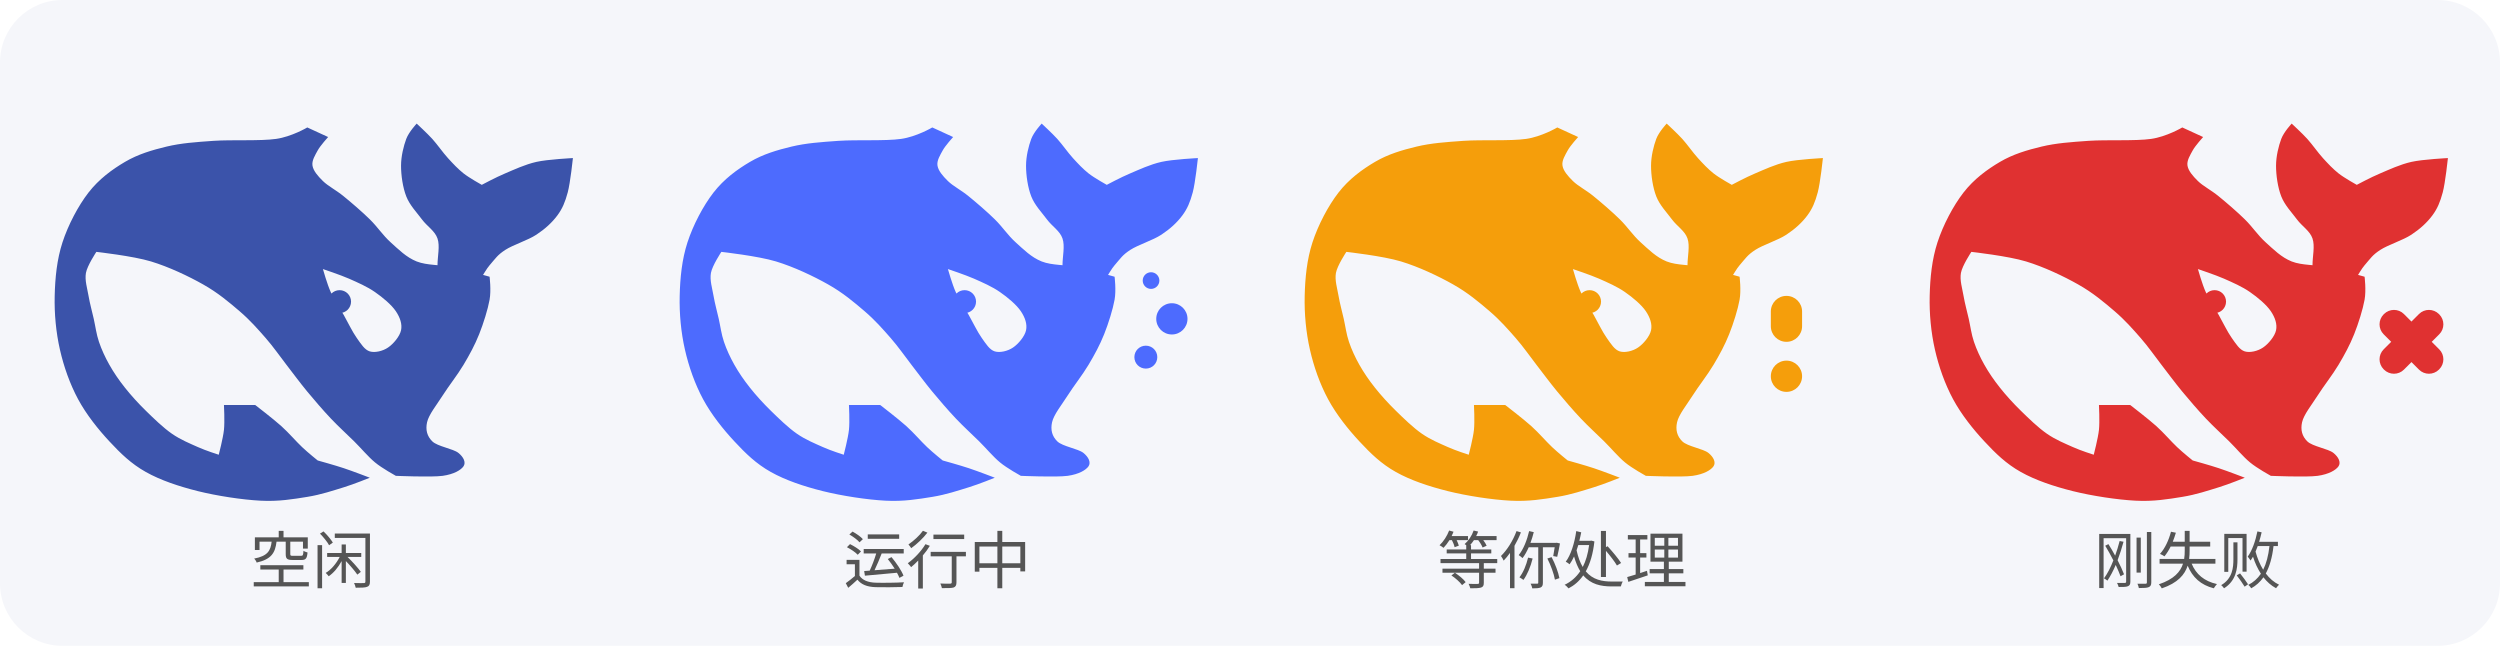
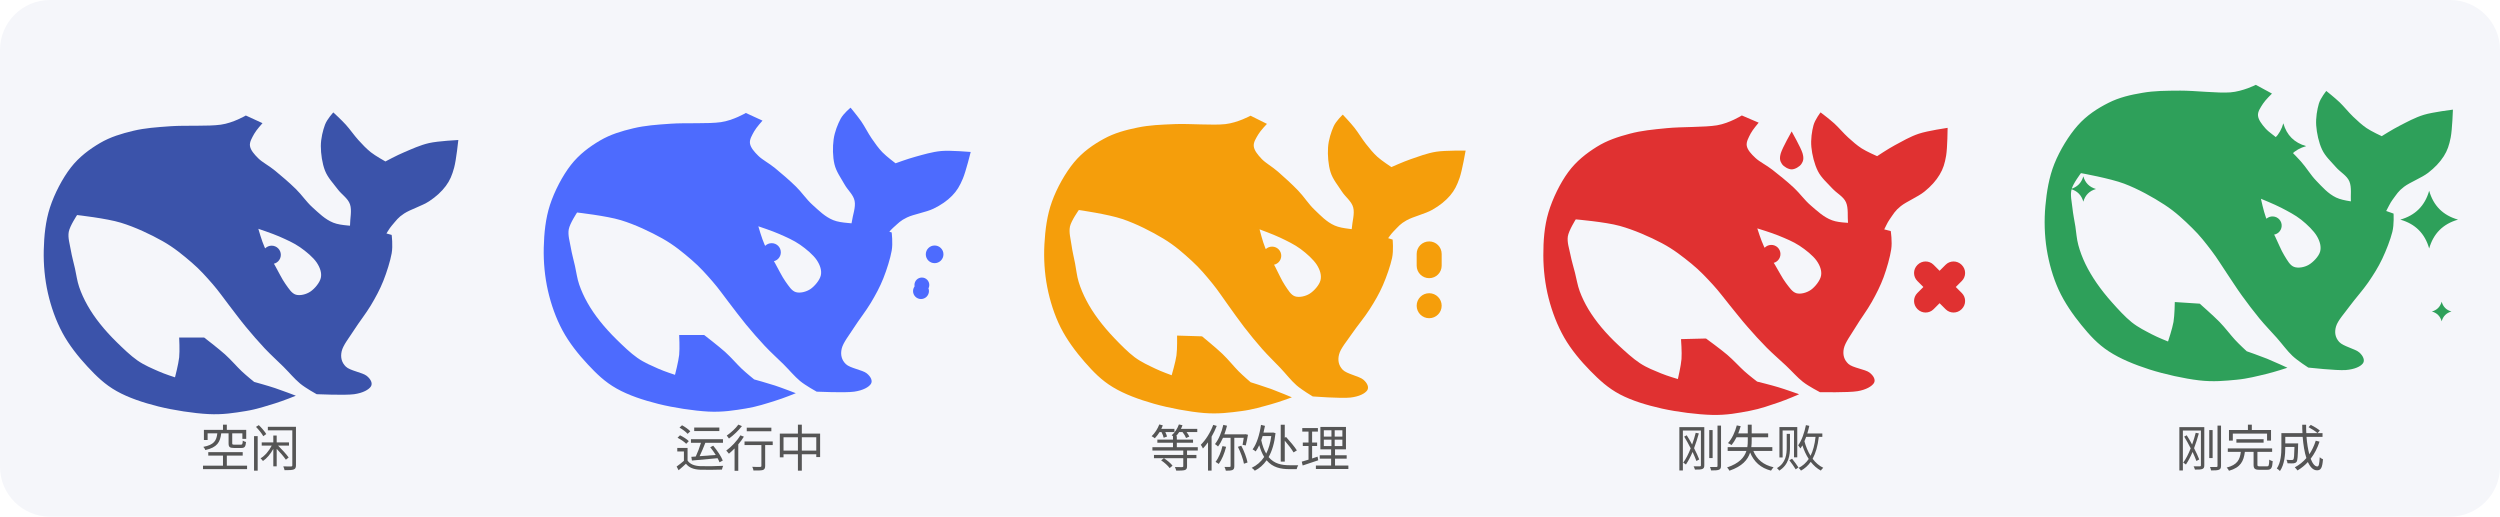
- <svg xmlns="http://www.w3.org/2000/svg" width="480" height="124" viewBox="0 0 480 124">
+ <svg xmlns="http://www.w3.org/2000/svg" width="600" height="124" viewBox="0 0 600 124">
  <rect width="100%" height="100%" rx="12" fill="#f5f6fa" />
-   <g transform="translate(10 23)">
-     <path d="M22 5.14 C24.83 4.47 27.5 4.29 31 4.04 C34.5 3.8 40 4.1 43 3.67 C46 3.25 49 1.47 49 1.47 C49 1.47 53 3.31 53 3.31 C53 3.31 51.5 4.96 51 5.88 C50.5 6.8 49.83 7.84 50 8.82 C50.17 9.8 51 10.78 52 11.76 C53 12.74 54.5 13.47 56 14.7 C57.5 15.92 59.5 17.64 61 19.11 C62.5 20.58 63.5 22.17 65 23.52 C66.5 24.87 68 26.4 70 27.2 C72 27.99 74.67 27.81 77 28.3 C79.33 28.79 84 30.13 84 30.13 C84 30.13 84.33 32.71 84 34.55 C83.67 36.38 82.83 39.08 82 41.16 C81.17 43.24 80.17 45.08 79 47.04 C77.83 49 76.17 51.08 75 52.92 C73.83 54.76 72.33 56.59 72 58.06 C71.67 59.53 72 60.76 73 61.74 C74 62.72 77 63.15 78 63.95 C79 64.74 79.5 65.78 79 66.52 C78.5 67.25 77.17 68.05 75 68.36 C72.83 68.66 66 68.36 66 68.36 C66 68.36 63.33 66.89 62 65.78 C60.67 64.68 59.42 63.15 58 61.74 C56.58 60.33 55 58.92 53.5 57.33 C52 55.74 50.42 53.9 49 52.19 C47.58 50.47 46.33 48.76 45 47.04 C43.67 45.32 42.5 43.61 41 41.89 C39.5 40.18 38 38.46 36 36.75 C34 35.04 31.83 33.2 29 31.61 C26.17 30.01 22.42 28.24 19 27.2 C15.58 26.15 8.5 25.36 8.5 25.36 C8.5 25.36 6.75 27.99 6.5 29.4 C6.25 30.81 6.75 32.34 7 33.81 C7.25 35.28 7.67 36.75 8 38.22 C8.33 39.69 8.5 41.16 9 42.63 C9.5 44.1 10.17 45.57 11 47.04 C11.83 48.51 12.83 49.98 14 51.45 C15.17 52.92 16.5 54.39 18 55.86 C19.5 57.33 21.33 59.11 23 60.27 C24.67 61.43 26.5 62.17 28 62.84 C29.5 63.52 32 64.31 32 64.31 C32 64.31 32.83 61.13 33 59.53 C33.17 57.94 33 54.76 33 54.76 C33 54.76 39 54.76 39 54.76 C39 54.76 42.5 57.45 44 58.8 C45.5 60.15 46.83 61.74 48 62.84 C49.17 63.95 51 65.41 51 65.41 C51 65.41 54.33 66.33 56 66.89 C57.67 67.44 61 68.72 61 68.72 C61 68.72 58 69.95 56 70.56 C54 71.17 51.67 71.97 49 72.4 C46.33 72.83 43.5 73.32 40 73.13 C36.5 72.95 31.67 72.21 28 71.3 C24.33 70.38 20.83 69.21 18 67.62 C15.17 66.03 13.17 64.07 11 61.74 C8.83 59.41 6.58 56.59 5 53.66 C3.42 50.72 2.25 47.41 1.5 44.1 C0.75 40.79 0.42 37.24 0.5 33.81 C0.58 30.38 0.92 26.83 2 23.52 C3.08 20.21 5 16.54 7 13.96 C9 11.39 11.5 9.55 14 8.08 C16.5 6.61 19.17 5.82 22 5.14 Z M52 28.66 C52 28.66 52.83 31.61 53.5 33.08 C54.17 34.55 55.17 36.02 56 37.48 C56.83 38.95 57.67 40.73 58.5 41.89 C59.33 43.06 60 44.16 61 44.47 C62 44.77 63.5 44.41 64.5 43.73 C65.5 43.06 66.75 41.59 67 40.42 C67.25 39.26 66.83 37.98 66 36.75 C65.17 35.52 63.5 34.12 62 33.08 C60.5 32.03 58.67 31.24 57 30.5 C55.33 29.77 52 28.66 52 28.66 Z M55.2 32.71 C56.42 32.71 57.4 33.7 57.4 34.91 C57.4 36.13 56.42 37.11 55.2 37.11 C53.98 37.11 53 36.13 53 34.91 C53 33.7 53.98 32.71 55.2 32.71 Z M70 0.73 C70 0.73 72 2.57 73 3.67 C74 4.78 75 6.25 76 7.35 C77 8.45 77.92 9.43 79 10.29 C80.08 11.15 82.5 12.49 82.5 12.49 C82.5 12.49 85.25 11.02 87 10.29 C88.75 9.55 90.83 8.57 93 8.08 C95.17 7.59 100 7.35 100 7.35 C100 7.35 99.5 12.13 99 13.96 C98.5 15.8 98 17.03 97 18.38 C96 19.72 94.67 20.95 93 22.05 C91.33 23.15 88.5 24.01 87 24.99 C85.5 25.97 85.17 26.58 84 27.93 C82.83 29.28 81.67 32.22 80 33.08 C78.33 33.93 75 33.93 74 33.08 C73 32.22 74 29.64 74 27.93 C74 26.21 74.5 24.25 74 22.79 C73.5 21.32 72 20.46 71 19.11 C70 17.76 68.67 16.41 68 14.7 C67.33 12.98 67 10.66 67 8.82 C67 6.98 67.5 5.02 68 3.67 C68.5 2.33 70 0.73 70 0.73 Z" fill="rgb(59,83,170)" />
+   <g transform="translate(10 26.25)">
+     <path d="M22 5.14 C24.83 4.47 27.5 4.29 31 4.04 C34.5 3.8 40 4.1 43 3.67 C46 3.25 49 1.47 49 1.47 C49 1.47 53 3.31 53 3.31 C53 3.31 51.5 4.96 51 5.88 C50.5 6.8 49.83 7.84 50 8.82 C50.17 9.8 51 10.78 52 11.76 C53 12.74 54.5 13.47 56 14.7 C57.5 15.92 59.5 17.64 61 19.11 C62.5 20.58 63.5 22.17 65 23.52 C66.5 24.87 68 26.4 70 27.2 C72 27.99 74.67 27.81 77 28.3 C79.33 28.79 84 30.13 84 30.13 C84 30.13 84.33 32.71 84 34.55 C83.67 36.38 82.83 39.08 82 41.16 C81.17 43.24 80.17 45.08 79 47.04 C77.83 49 76.17 51.08 75 52.92 C73.83 54.76 72.33 56.59 72 58.06 C71.67 59.53 72 60.76 73 61.74 C74 62.72 77 63.15 78 63.95 C79 64.74 79.5 65.78 79 66.52 C78.5 67.25 77.17 68.05 75 68.36 C72.83 68.66 66 68.36 66 68.36 C66 68.36 63.33 66.89 62 65.78 C60.67 64.68 59.42 63.15 58 61.74 C56.58 60.33 55 58.92 53.5 57.33 C52 55.74 50.42 53.9 49 52.19 C47.58 50.47 46.33 48.76 45 47.04 C43.67 45.32 42.5 43.61 41 41.89 C39.5 40.18 38 38.46 36 36.75 C34 35.04 31.83 33.2 29 31.61 C26.17 30.01 22.42 28.24 19 27.2 C15.58 26.15 8.5 25.36 8.5 25.36 C8.5 25.36 6.75 27.99 6.5 29.4 C6.25 30.81 6.75 32.34 7 33.81 C7.25 35.28 7.67 36.75 8 38.22 C8.33 39.69 8.5 41.16 9 42.63 C9.5 44.1 10.17 45.57 11 47.04 C11.83 48.51 12.83 49.98 14 51.45 C15.17 52.92 16.5 54.39 18 55.86 C19.5 57.33 21.33 59.11 23 60.27 C24.67 61.43 26.5 62.17 28 62.84 C29.5 63.52 32 64.31 32 64.31 C32 64.31 32.83 61.13 33 59.53 C33.17 57.94 33 54.76 33 54.76 C33 54.76 39 54.76 39 54.76 C39 54.76 42.5 57.45 44 58.8 C45.5 60.15 46.83 61.74 48 62.84 C49.17 63.95 51 65.41 51 65.41 C51 65.41 54.33 66.33 56 66.89 C57.67 67.44 61 68.72 61 68.72 C61 68.72 58 69.95 56 70.56 C54 71.17 51.67 71.97 49 72.4 C46.33 72.83 43.5 73.32 40 73.13 C36.5 72.95 31.67 72.21 28 71.3 C24.33 70.38 20.83 69.21 18 67.62 C15.17 66.03 13.17 64.07 11 61.74 C8.83 59.41 6.58 56.59 5 53.66 C3.42 50.72 2.25 47.41 1.5 44.1 C0.75 40.79 0.42 37.24 0.5 33.81 C0.58 30.38 0.92 26.83 2 23.52 C3.08 20.21 5 16.54 7 13.96 C9 11.39 11.5 9.55 14 8.08 C16.5 6.61 19.17 5.82 22 5.14 Z M52 28.66 C52 28.66 52.83 31.61 53.5 33.08 C54.17 34.55 55.17 36.02 56 37.48 C56.83 38.95 57.67 40.73 58.5 41.89 C59.33 43.06 60 44.16 61 44.47 C62 44.77 63.5 44.41 64.5 43.73 C65.5 43.06 66.75 41.59 67 40.42 C67.25 39.26 66.83 37.98 66 36.75 C65.17 35.52 63.5 34.12 62 33.08 C60.5 32.03 58.67 31.24 57 30.5 C55.33 29.77 52 28.66 52 28.66 Z M55.2 32.71 C56.42 32.71 57.4 33.7 57.4 34.91 C57.4 36.13 56.42 37.11 55.2 37.11 C53.98 37.11 53 36.13 53 34.91 C53 33.7 53.98 32.71 55.2 32.71 Z M70 0.73 C70 0.73 72 2.57 73 3.68 C74 4.78 75 6.25 76 7.35 C77 8.45 77.92 9.43 79 10.29 C80.08 11.15 82.5 12.5 82.5 12.5 C82.5 12.5 85.25 11.02 87 10.29 C88.75 9.55 90.83 8.57 93 8.08 C95.17 7.59 100 7.35 100 7.35 C100 7.35 99.5 12.13 99 13.96 C98.5 15.8 98 17.03 97 18.38 C96 19.72 94.67 20.95 93 22.05 C91.33 23.15 88.5 24.01 87 24.99 C85.5 25.97 85.17 26.58 84 27.93 C82.83 29.28 81.67 32.22 80 33.08 C78.33 33.93 75 33.93 74 33.08 C73 32.22 74 29.64 74 27.93 C74 26.21 74.5 24.25 74 22.79 C73.5 21.32 72 20.46 71 19.11 C70 17.76 68.67 16.41 68 14.7 C67.33 12.98 67 10.66 67 8.82 C67 6.98 67.5 5.02 68 3.68 C68.5 2.33 70 0.73 70 0.73 Z" fill="rgb(59,83,170)" />
  </g>
  <text x="60" y="112" text-anchor="middle" font-family="-apple-system, PingFang SC, Microsoft YaHei, sans-serif" font-size="12" fill="#555">空闲</text>
-   <g transform="translate(130 23)">
-     <path d="M22 5.14 C24.83 4.47 27.5 4.29 31 4.04 C34.5 3.8 40 4.1 43 3.67 C46 3.25 49 1.47 49 1.47 C49 1.47 53 3.31 53 3.31 C53 3.31 51.5 4.96 51 5.88 C50.5 6.8 49.83 7.84 50 8.82 C50.17 9.8 51 10.78 52 11.76 C53 12.74 54.5 13.47 56 14.7 C57.5 15.92 59.5 17.64 61 19.11 C62.5 20.58 63.5 22.17 65 23.52 C66.5 24.87 68 26.4 70 27.2 C72 27.99 74.67 27.81 77 28.3 C79.33 28.79 84 30.13 84 30.13 C84 30.13 84.33 32.71 84 34.55 C83.67 36.38 82.83 39.08 82 41.16 C81.17 43.24 80.17 45.08 79 47.04 C77.83 49 76.17 51.08 75 52.92 C73.83 54.76 72.33 56.59 72 58.06 C71.67 59.53 72 60.76 73 61.74 C74 62.72 77 63.15 78 63.95 C79 64.74 79.5 65.78 79 66.52 C78.5 67.25 77.17 68.05 75 68.36 C72.83 68.66 66 68.36 66 68.36 C66 68.36 63.33 66.89 62 65.78 C60.67 64.68 59.42 63.15 58 61.74 C56.58 60.33 55 58.92 53.5 57.33 C52 55.74 50.42 53.9 49 52.19 C47.58 50.47 46.33 48.76 45 47.04 C43.67 45.32 42.5 43.61 41 41.89 C39.5 40.18 38 38.46 36 36.75 C34 35.04 31.83 33.2 29 31.61 C26.17 30.01 22.42 28.24 19 27.2 C15.58 26.15 8.5 25.36 8.5 25.36 C8.5 25.36 6.75 27.99 6.5 29.4 C6.25 30.81 6.75 32.34 7 33.81 C7.25 35.28 7.67 36.75 8 38.22 C8.33 39.69 8.5 41.16 9 42.63 C9.5 44.1 10.17 45.57 11 47.04 C11.83 48.51 12.83 49.98 14 51.45 C15.17 52.92 16.5 54.39 18 55.86 C19.5 57.33 21.33 59.11 23 60.27 C24.67 61.43 26.5 62.17 28 62.84 C29.5 63.52 32 64.31 32 64.31 C32 64.31 32.83 61.13 33 59.53 C33.17 57.94 33 54.76 33 54.76 C33 54.76 39 54.76 39 54.76 C39 54.76 42.5 57.45 44 58.8 C45.5 60.15 46.83 61.74 48 62.84 C49.17 63.95 51 65.41 51 65.41 C51 65.41 54.33 66.33 56 66.89 C57.67 67.44 61 68.72 61 68.72 C61 68.72 58 69.95 56 70.56 C54 71.17 51.67 71.97 49 72.4 C46.33 72.83 43.5 73.32 40 73.13 C36.5 72.95 31.67 72.21 28 71.3 C24.33 70.38 20.83 69.21 18 67.62 C15.17 66.03 13.17 64.07 11 61.74 C8.83 59.41 6.58 56.59 5 53.66 C3.42 50.72 2.25 47.41 1.5 44.1 C0.75 40.79 0.42 37.24 0.5 33.81 C0.58 30.38 0.92 26.83 2 23.52 C3.08 20.21 5 16.54 7 13.96 C9 11.39 11.5 9.55 14 8.08 C16.5 6.61 19.17 5.82 22 5.14 Z M52 28.66 C52 28.66 52.83 31.61 53.5 33.08 C54.17 34.55 55.17 36.02 56 37.48 C56.83 38.95 57.67 40.73 58.5 41.89 C59.33 43.06 60 44.16 61 44.47 C62 44.77 63.5 44.41 64.5 43.73 C65.5 43.06 66.75 41.59 67 40.42 C67.25 39.26 66.83 37.98 66 36.75 C65.17 35.52 63.5 34.12 62 33.08 C60.5 32.03 58.67 31.24 57 30.5 C55.33 29.77 52 28.66 52 28.66 Z M55.2 32.71 C56.42 32.71 57.4 33.7 57.4 34.91 C57.4 36.13 56.42 37.11 55.2 37.11 C53.98 37.11 53 36.13 53 34.91 C53 33.7 53.98 32.71 55.2 32.71 Z M70 0.73 C70 0.73 72 2.57 73 3.67 C74 4.78 75 6.25 76 7.35 C77 8.45 77.92 9.43 79 10.29 C80.08 11.15 82.5 12.49 82.5 12.49 C82.5 12.49 85.25 11.02 87 10.29 C88.75 9.55 90.83 8.57 93 8.08 C95.17 7.59 100 7.35 100 7.35 C100 7.35 99.5 12.13 99 13.96 C98.5 15.8 98 17.03 97 18.38 C96 19.72 94.67 20.95 93 22.05 C91.33 23.15 88.5 24.01 87 24.99 C85.5 25.97 85.17 26.58 84 27.93 C82.83 29.28 81.67 32.22 80 33.08 C78.33 33.93 75 33.93 74 33.08 C73 32.22 74 29.64 74 27.93 C74 26.21 74.5 24.25 74 22.79 C73.5 21.32 72 20.46 71 19.11 C70 17.76 68.67 16.41 68 14.7 C67.33 12.98 67 10.66 67 8.82 C67 6.98 67.5 5.02 68 3.67 C68.5 2.33 70 0.73 70 0.73 Z M90 43.37 C91.22 43.37 92.2 44.35 92.2 45.57 C92.2 46.79 91.22 47.77 90 47.77 C88.78 47.77 87.8 46.79 87.8 45.57 C87.8 44.35 88.78 43.37 90 43.37 Z M95 35.22 C96.66 35.22 98 36.56 98 38.22 C98 39.88 96.66 41.22 95 41.22 C93.34 41.22 92 39.88 92 38.22 C92 36.56 93.34 35.22 95 35.22 Z M91 29.27 C91.88 29.27 92.6 29.99 92.6 30.87 C92.6 31.75 91.88 32.47 91 32.47 C90.12 32.47 89.4 31.75 89.4 30.87 C89.4 29.99 90.12 29.27 91 29.27 Z" fill="rgb(77,107,254)" />
+   <g transform="translate(130 26.25)">
+     <path d="M22 4.54 C24.83 3.87 27.5 3.68 31 3.44 C34.5 3.19 40 3.5 43 3.07 C46 2.64 49 0.86 49 0.86 C49 0.86 53 2.7 53 2.7 C53 2.7 51.5 4.36 51 5.27 C50.5 6.19 49.83 7.23 50 8.21 C50.17 9.19 51 10.17 52 11.15 C53 12.13 54.5 12.87 56 14.09 C57.5 15.32 59.5 17.03 61 18.5 C62.5 19.97 63.5 21.57 65 22.91 C66.5 24.26 68 25.79 70 26.59 C72 27.39 74.67 27.2 77 27.69 C79.33 28.18 84 29.53 84 29.53 C84 29.53 84.33 32.1 84 33.94 C83.67 35.78 82.83 38.47 82 40.55 C81.17 42.64 80.17 44.47 79 46.43 C77.83 48.39 76.17 50.48 75 52.31 C73.83 54.15 72.33 55.99 72 57.46 C71.67 58.93 72 60.15 73 61.13 C74 62.11 77 62.54 78 63.34 C79 64.14 79.5 65.18 79 65.91 C78.5 66.65 77.17 67.44 75 67.75 C72.83 68.06 66 67.75 66 67.75 C66 67.75 63.33 66.28 62 65.18 C60.67 64.07 59.42 62.54 58 61.13 C56.58 59.73 55 58.32 53.5 56.72 C52 55.13 50.42 53.29 49 51.58 C47.58 49.86 46.33 48.15 45 46.43 C43.67 44.72 42.5 43 41 41.29 C39.5 39.57 38 37.86 36 36.14 C34 34.43 31.83 32.59 29 31 C26.17 29.41 22.42 27.63 19 26.59 C15.58 25.55 8.5 24.75 8.5 24.75 C8.5 24.75 6.75 27.39 6.5 28.79 C6.25 30.2 6.75 31.73 7 33.2 C7.25 34.67 7.67 36.14 8 37.61 C8.33 39.08 8.5 40.55 9 42.02 C9.5 43.49 10.17 44.96 11 46.43 C11.83 47.9 12.83 49.37 14 50.84 C15.17 52.31 16.5 53.78 18 55.25 C19.5 56.72 21.33 58.5 23 59.66 C24.67 60.83 26.5 61.56 28 62.24 C29.5 62.91 32 63.71 32 63.71 C32 63.71 32.83 60.52 33 58.93 C33.17 57.34 33 54.15 33 54.15 C33 54.15 39 54.15 39 54.15 C39 54.15 42.5 56.85 44 58.19 C45.5 59.54 46.83 61.13 48 62.24 C49.17 63.34 51 64.81 51 64.81 C51 64.81 54.33 65.73 56 66.28 C57.67 66.83 61 68.12 61 68.12 C61 68.12 58 69.34 56 69.95 C54 70.57 51.67 71.36 49 71.79 C46.33 72.22 43.5 72.71 40 72.53 C36.5 72.34 31.67 71.61 28 70.69 C24.33 69.77 20.83 68.61 18 67.01 C15.17 65.42 13.17 63.46 11 61.13 C8.83 58.81 6.58 55.99 5 53.05 C3.42 50.11 2.25 46.8 1.5 43.49 C0.75 40.19 0.42 36.63 0.5 33.2 C0.58 29.77 0.92 26.22 2 22.91 C3.08 19.61 5 15.93 7 13.36 C9 10.79 11.5 8.95 14 7.48 C16.5 6.01 19.17 5.21 22 4.54 Z M52 28.06 C52 28.06 52.83 31 53.5 32.47 C54.17 33.94 55.17 35.41 56 36.88 C56.83 38.35 57.67 40.13 58.5 41.29 C59.33 42.45 60 43.56 61 43.86 C62 44.17 63.5 43.8 64.5 43.13 C65.5 42.45 66.75 40.98 67 39.82 C67.25 38.66 66.83 37.37 66 36.14 C65.17 34.92 63.5 33.51 62 32.47 C60.5 31.43 58.67 30.63 57 29.9 C55.33 29.16 52 28.06 52 28.06 Z M55.2 32.11 C56.42 32.11 57.4 33.09 57.4 34.31 C57.4 35.52 56.42 36.51 55.2 36.51 C53.98 36.51 53 35.52 53 34.31 C53 33.09 53.98 32.11 55.2 32.11 Z M74.14 -0.41 C74.14 -0.41 75.87 1.69 76.72 2.91 C77.56 4.14 78.35 5.73 79.19 6.96 C80.03 8.19 80.81 9.28 81.76 10.28 C82.72 11.28 84.93 12.94 84.93 12.94 C84.93 12.94 87.86 11.86 89.69 11.37 C91.52 10.87 93.72 10.19 95.93 9.99 C98.15 9.8 102.97 10.22 102.97 10.22 C102.97 10.22 101.82 14.88 101.08 16.63 C100.34 18.39 99.67 19.53 98.5 20.73 C97.33 21.93 95.84 22.96 94.04 23.83 C92.24 24.7 89.31 25.16 87.7 25.93 C86.08 26.7 85.66 27.26 84.32 28.44 C82.99 29.61 81.43 32.37 79.66 32.99 C77.9 33.61 74.59 33.16 73.72 32.18 C72.84 31.19 74.18 28.78 74.42 27.08 C74.65 25.38 75.41 23.51 75.11 21.98 C74.82 20.46 73.45 19.41 72.64 17.93 C71.83 16.46 70.69 14.95 70.27 13.16 C69.84 11.37 69.82 9.02 70.07 7.2 C70.32 5.38 71.08 3.5 71.76 2.24 C72.44 0.97 74.14 -0.41 74.14 -0.41 Z M91.04 41.7 C92.09 41.7 92.95 42.56 92.95 43.61 C92.95 44.66 92.09 45.52 91.04 45.52 C89.99 45.52 89.13 44.66 89.13 43.61 C89.13 42.56 89.99 41.7 91.04 41.7 Z M94.31 32.67 C95.48 32.67 96.43 33.62 96.43 34.79 C96.43 35.96 95.48 36.91 94.31 36.91 C93.14 36.91 92.19 35.96 92.19 34.79 C92.19 33.62 93.14 32.67 94.31 32.67 Z M91.25 40.36 C92.23 40.36 93.03 41.16 93.03 42.14 C93.03 43.12 92.23 43.92 91.25 43.92 C90.27 43.92 89.47 43.12 89.47 42.14 C89.47 41.16 90.27 40.36 91.25 40.36 Z" fill="rgb(77,107,254)" />
  </g>
  <text x="180" y="112" text-anchor="middle" font-family="-apple-system, PingFang SC, Microsoft YaHei, sans-serif" font-size="12" fill="#555">运行中</text>
-   <g transform="translate(250 23)">
-     <path d="M22 5.14 C24.83 4.47 27.5 4.29 31 4.04 C34.5 3.8 40 4.1 43 3.67 C46 3.25 49 1.47 49 1.47 C49 1.47 53 3.31 53 3.31 C53 3.31 51.5 4.96 51 5.88 C50.5 6.8 49.83 7.84 50 8.82 C50.17 9.8 51 10.78 52 11.76 C53 12.74 54.5 13.47 56 14.7 C57.5 15.92 59.5 17.64 61 19.11 C62.5 20.58 63.5 22.17 65 23.52 C66.5 24.87 68 26.4 70 27.2 C72 27.99 74.67 27.81 77 28.3 C79.33 28.79 84 30.13 84 30.13 C84 30.13 84.33 32.71 84 34.55 C83.67 36.38 82.83 39.08 82 41.16 C81.17 43.24 80.17 45.08 79 47.04 C77.83 49 76.17 51.08 75 52.92 C73.83 54.76 72.33 56.59 72 58.06 C71.67 59.53 72 60.76 73 61.74 C74 62.72 77 63.15 78 63.95 C79 64.74 79.5 65.78 79 66.52 C78.5 67.25 77.17 68.05 75 68.36 C72.83 68.66 66 68.36 66 68.36 C66 68.36 63.33 66.89 62 65.78 C60.67 64.68 59.42 63.15 58 61.74 C56.58 60.33 55 58.92 53.5 57.33 C52 55.74 50.42 53.9 49 52.19 C47.58 50.47 46.33 48.76 45 47.04 C43.67 45.32 42.5 43.61 41 41.89 C39.5 40.18 38 38.46 36 36.75 C34 35.04 31.83 33.2 29 31.61 C26.17 30.01 22.42 28.24 19 27.2 C15.58 26.15 8.5 25.36 8.5 25.36 C8.5 25.36 6.75 27.99 6.5 29.4 C6.25 30.81 6.75 32.34 7 33.81 C7.25 35.28 7.67 36.75 8 38.22 C8.33 39.69 8.5 41.16 9 42.63 C9.5 44.1 10.17 45.57 11 47.04 C11.83 48.51 12.83 49.98 14 51.45 C15.17 52.92 16.5 54.39 18 55.86 C19.5 57.33 21.33 59.11 23 60.27 C24.67 61.43 26.5 62.17 28 62.84 C29.5 63.52 32 64.31 32 64.31 C32 64.31 32.83 61.13 33 59.53 C33.17 57.94 33 54.76 33 54.76 C33 54.76 39 54.76 39 54.76 C39 54.76 42.5 57.45 44 58.8 C45.5 60.15 46.83 61.74 48 62.84 C49.17 63.95 51 65.41 51 65.41 C51 65.41 54.33 66.33 56 66.89 C57.67 67.44 61 68.72 61 68.72 C61 68.72 58 69.95 56 70.56 C54 71.17 51.67 71.97 49 72.4 C46.33 72.83 43.5 73.32 40 73.13 C36.5 72.95 31.67 72.21 28 71.3 C24.33 70.38 20.83 69.21 18 67.62 C15.17 66.03 13.17 64.07 11 61.74 C8.83 59.41 6.58 56.59 5 53.66 C3.42 50.72 2.25 47.41 1.5 44.1 C0.75 40.79 0.42 37.24 0.5 33.81 C0.58 30.38 0.92 26.83 2 23.52 C3.08 20.21 5 16.54 7 13.96 C9 11.39 11.5 9.55 14 8.08 C16.5 6.61 19.17 5.82 22 5.14 Z M52 28.66 C52 28.66 52.83 31.61 53.5 33.08 C54.17 34.55 55.17 36.02 56 37.48 C56.83 38.95 57.67 40.73 58.5 41.89 C59.33 43.06 60 44.16 61 44.47 C62 44.77 63.5 44.41 64.5 43.73 C65.5 43.06 66.75 41.59 67 40.42 C67.25 39.26 66.83 37.98 66 36.75 C65.17 35.52 63.5 34.12 62 33.08 C60.5 32.03 58.67 31.24 57 30.5 C55.33 29.77 52 28.66 52 28.66 Z M55.2 32.71 C56.42 32.71 57.4 33.7 57.4 34.91 C57.4 36.13 56.42 37.11 55.2 37.11 C53.98 37.11 53 36.13 53 34.91 C53 33.7 53.98 32.71 55.2 32.71 Z M70 0.73 C70 0.73 72 2.57 73 3.67 C74 4.78 75 6.25 76 7.35 C77 8.45 77.92 9.43 79 10.29 C80.08 11.15 82.5 12.49 82.5 12.49 C82.5 12.49 85.25 11.02 87 10.29 C88.75 9.55 90.83 8.57 93 8.08 C95.17 7.59 100 7.35 100 7.35 C100 7.35 99.5 12.13 99 13.96 C98.5 15.8 98 17.03 97 18.38 C96 19.72 94.67 20.95 93 22.05 C91.33 23.15 88.5 24.01 87 24.99 C85.5 25.97 85.17 26.58 84 27.93 C82.83 29.28 81.67 32.22 80 33.08 C78.33 33.93 75 33.93 74 33.08 C73 32.22 74 29.64 74 27.93 C74 26.21 74.5 24.25 74 22.79 C73.5 21.32 72 20.46 71 19.11 C70 17.76 68.67 16.41 68 14.7 C67.33 12.98 67 10.66 67 8.82 C67 6.98 67.5 5.02 68 3.67 C68.5 2.33 70 0.73 70 0.73 Z M93 33.81 L93 33.81 C94.66 33.81 96 35.15 96 36.81 L96 39.63 C96 41.29 94.66 42.63 93 42.63 L93 42.63 C91.34 42.63 90 41.29 90 39.63 L90 36.81 C90 35.15 91.34 33.81 93 33.81 Z M93 46.24 C94.66 46.24 96 47.59 96 49.24 C96 50.9 94.66 52.24 93 52.24 C91.34 52.24 90 50.9 90 49.24 C90 47.59 91.34 46.24 93 46.24 Z" fill="rgb(245,158,11)" />
+   <g transform="translate(250 26.25)">
+     <path d="M23.03 4.36 C25.89 3.77 28.56 3.67 32.06 3.53 C35.57 3.4 41.06 3.87 44.07 3.54 C47.08 3.2 50.13 1.52 50.13 1.52 C50.13 1.52 54.07 3.48 54.07 3.48 C54.07 3.48 52.52 5.09 52 5.99 C51.47 6.89 50.77 7.91 50.91 8.9 C51.04 9.88 51.85 10.89 52.81 11.9 C53.78 12.91 55.26 13.69 56.72 14.96 C58.18 16.23 60.13 18 61.58 19.52 C63.04 21.04 63.99 22.66 65.45 24.05 C66.9 25.44 68.36 27.02 70.33 27.88 C72.3 28.74 74.98 28.64 77.29 29.2 C79.61 29.76 84.23 31.25 84.23 31.25 C84.23 31.25 84.49 33.83 84.1 35.66 C83.71 37.48 82.79 40.15 81.89 42.21 C81 44.26 79.94 46.07 78.71 47.99 C77.49 49.92 75.76 51.95 74.53 53.75 C73.31 55.55 71.75 57.34 71.38 58.8 C71 60.25 71.29 61.49 72.26 62.5 C73.23 63.51 76.22 64.03 77.19 64.86 C78.17 65.68 78.63 66.74 78.11 67.46 C77.59 68.18 76.23 68.93 74.06 69.17 C71.88 69.41 65.06 68.9 65.06 68.9 C65.06 68.9 62.44 67.34 61.14 66.2 C59.84 65.06 58.64 63.49 57.27 62.04 C55.9 60.59 54.36 59.13 52.91 57.49 C51.46 55.85 49.93 53.97 48.57 52.21 C47.21 50.45 46.01 48.7 44.73 46.94 C43.45 45.19 42.34 43.44 40.89 41.68 C39.44 39.92 38 38.16 36.05 36.38 C34.1 34.6 32 32.7 29.21 31.02 C26.43 29.34 22.74 27.45 19.35 26.31 C15.97 25.16 8.92 24.15 8.92 24.15 C8.92 24.15 7.09 26.72 6.79 28.12 C6.5 29.52 6.95 31.07 7.16 32.55 C7.36 34.02 7.73 35.51 8.02 36.99 C8.31 38.47 8.43 39.94 8.88 41.42 C9.34 42.91 9.96 44.4 10.75 45.89 C11.53 47.39 12.49 48.89 13.61 50.39 C14.73 51.9 16.02 53.41 17.47 54.93 C18.92 56.44 20.7 58.27 22.33 59.49 C23.96 60.7 25.77 61.49 27.25 62.21 C28.73 62.93 31.2 63.81 31.2 63.81 C31.2 63.81 32.13 60.65 32.35 59.06 C32.57 57.48 32.5 54.29 32.5 54.29 C32.5 54.29 38.49 54.47 38.49 54.47 C38.49 54.47 41.91 57.27 43.37 58.67 C44.82 60.06 46.11 61.69 47.24 62.83 C48.37 63.97 50.16 65.49 50.16 65.49 C50.16 65.49 53.46 66.52 55.11 67.12 C56.76 67.72 60.05 69.11 60.05 69.11 C60.05 69.11 57.02 70.24 55 70.79 C52.98 71.34 50.62 72.07 47.95 72.41 C45.27 72.76 42.42 73.16 38.93 72.87 C35.43 72.58 30.63 71.69 26.99 70.66 C23.35 69.63 19.89 68.36 17.11 66.68 C14.32 65 12.39 62.98 10.29 60.59 C8.2 58.19 6.04 55.31 4.54 52.32 C3.05 49.33 1.99 45.99 1.34 42.66 C0.69 39.33 0.47 35.77 0.66 32.35 C0.85 28.92 1.29 25.38 2.48 22.11 C3.66 18.84 5.69 15.22 7.77 12.71 C9.85 10.2 12.4 8.44 14.95 7.05 C17.49 5.66 20.18 4.94 23.03 4.36 Z M52.29 28.79 C52.29 28.79 53.04 31.76 53.66 33.25 C54.28 34.74 55.23 36.24 56.02 37.73 C56.81 39.23 57.58 41.03 58.38 42.22 C59.18 43.41 59.81 44.53 60.8 44.87 C61.79 45.2 63.3 44.88 64.32 44.24 C65.34 43.6 66.64 42.17 66.92 41.01 C67.21 39.85 66.83 38.56 66.04 37.31 C65.24 36.06 63.62 34.6 62.15 33.51 C60.68 32.42 58.88 31.57 57.23 30.78 C55.59 30 52.29 28.79 52.29 28.79 Z M55.37 32.94 C56.58 32.97 57.54 33.99 57.5 35.2 C57.46 36.42 56.45 37.37 55.23 37.34 C54.02 37.3 53.06 36.28 53.1 35.07 C53.14 33.85 54.15 32.9 55.37 32.94 Z M72.27 1.26 C72.27 1.26 74.14 3.23 75.06 4.4 C75.99 5.57 76.89 7.1 77.81 8.27 C78.73 9.44 79.58 10.48 80.6 11.41 C81.63 12.34 83.94 13.85 83.94 13.85 C83.94 13.85 86.79 12.57 88.58 11.95 C90.38 11.34 92.52 10.5 94.72 10.16 C96.91 9.82 101.75 9.9 101.75 9.9 C101.75 9.9 100.93 14.63 100.31 16.43 C99.68 18.23 99.1 19.42 98.01 20.7 C96.92 21.97 95.51 23.1 93.77 24.09 C92.03 25.08 89.15 25.74 87.59 26.62 C86.02 27.49 85.65 28.08 84.39 29.35 C83.14 30.61 81.78 33.47 80.05 34.21 C78.33 34.95 75.01 34.72 74.07 33.8 C73.13 32.88 74.3 30.38 74.42 28.67 C74.53 26.96 75.17 25.04 74.77 23.54 C74.37 22.03 72.93 21.08 72.02 19.67 C71.12 18.25 69.88 16.82 69.33 15.06 C68.78 13.31 68.61 10.96 68.73 9.13 C68.85 7.29 69.49 5.37 70.08 4.06 C70.67 2.75 72.27 1.26 72.27 1.26 Z M93 31.69 L93 31.69 C94.66 31.69 96 33.03 96 34.69 L96 37.51 C96 39.17 94.66 40.51 93 40.51 L93 40.51 C91.34 40.51 90 39.17 90 37.51 L90 34.69 C90 33.03 91.34 31.69 93 31.69 Z M93 44.12 C94.66 44.12 96 45.47 96 47.12 C96 48.78 94.66 50.12 93 50.12 C91.34 50.12 90 48.78 90 47.12 C90 45.47 91.34 44.12 93 44.12 Z" fill="rgb(245,158,11)" />
  </g>
  <text x="300" y="112" text-anchor="middle" font-family="-apple-system, PingFang SC, Microsoft YaHei, sans-serif" font-size="12" fill="#555">等你处理</text>
-   <g transform="translate(370 23)">
-     <path d="M22 5.14 C24.83 4.47 27.5 4.29 31 4.04 C34.5 3.8 40 4.1 43 3.67 C46 3.25 49 1.47 49 1.47 C49 1.47 53 3.31 53 3.31 C53 3.31 51.5 4.96 51 5.88 C50.5 6.8 49.83 7.84 50 8.82 C50.17 9.8 51 10.78 52 11.76 C53 12.74 54.5 13.47 56 14.7 C57.5 15.92 59.5 17.64 61 19.11 C62.5 20.58 63.5 22.17 65 23.52 C66.5 24.87 68 26.4 70 27.2 C72 27.99 74.67 27.81 77 28.3 C79.33 28.79 84 30.13 84 30.13 C84 30.13 84.33 32.71 84 34.55 C83.67 36.38 82.83 39.08 82 41.16 C81.17 43.24 80.17 45.08 79 47.04 C77.83 49 76.17 51.08 75 52.92 C73.83 54.76 72.33 56.59 72 58.06 C71.67 59.53 72 60.76 73 61.74 C74 62.72 77 63.15 78 63.95 C79 64.74 79.5 65.78 79 66.52 C78.5 67.25 77.17 68.05 75 68.36 C72.83 68.66 66 68.36 66 68.36 C66 68.36 63.33 66.89 62 65.78 C60.67 64.68 59.42 63.15 58 61.74 C56.58 60.33 55 58.92 53.5 57.33 C52 55.74 50.42 53.9 49 52.19 C47.58 50.47 46.33 48.76 45 47.04 C43.67 45.32 42.5 43.61 41 41.89 C39.5 40.18 38 38.46 36 36.75 C34 35.04 31.83 33.2 29 31.61 C26.17 30.01 22.42 28.24 19 27.2 C15.58 26.15 8.5 25.36 8.5 25.36 C8.5 25.36 6.75 27.99 6.5 29.4 C6.25 30.81 6.75 32.34 7 33.81 C7.25 35.28 7.67 36.75 8 38.22 C8.33 39.69 8.5 41.16 9 42.63 C9.5 44.1 10.17 45.57 11 47.04 C11.83 48.51 12.83 49.98 14 51.45 C15.17 52.92 16.5 54.39 18 55.86 C19.5 57.33 21.33 59.11 23 60.27 C24.67 61.43 26.5 62.17 28 62.84 C29.5 63.52 32 64.31 32 64.31 C32 64.31 32.83 61.13 33 59.53 C33.17 57.94 33 54.76 33 54.76 C33 54.76 39 54.76 39 54.76 C39 54.76 42.5 57.45 44 58.8 C45.5 60.15 46.83 61.74 48 62.84 C49.17 63.95 51 65.41 51 65.41 C51 65.41 54.33 66.33 56 66.89 C57.67 67.44 61 68.72 61 68.72 C61 68.72 58 69.95 56 70.56 C54 71.17 51.67 71.97 49 72.4 C46.33 72.83 43.5 73.32 40 73.13 C36.5 72.95 31.67 72.21 28 71.3 C24.33 70.38 20.83 69.21 18 67.62 C15.17 66.03 13.17 64.07 11 61.74 C8.83 59.41 6.58 56.59 5 53.66 C3.42 50.72 2.25 47.41 1.5 44.1 C0.75 40.79 0.42 37.24 0.5 33.81 C0.58 30.38 0.92 26.83 2 23.52 C3.08 20.21 5 16.54 7 13.96 C9 11.39 11.5 9.55 14 8.08 C16.5 6.61 19.17 5.82 22 5.14 Z M52 28.66 C52 28.66 52.83 31.61 53.5 33.08 C54.17 34.55 55.17 36.02 56 37.48 C56.83 38.95 57.67 40.73 58.5 41.89 C59.33 43.06 60 44.16 61 44.47 C62 44.77 63.5 44.41 64.5 43.73 C65.5 43.06 66.75 41.59 67 40.42 C67.25 39.26 66.83 37.98 66 36.75 C65.17 35.52 63.5 34.12 62 33.08 C60.5 32.03 58.67 31.24 57 30.5 C55.33 29.77 52 28.66 52 28.66 Z M55.2 32.71 C56.42 32.71 57.4 33.7 57.4 34.91 C57.4 36.13 56.42 37.11 55.2 37.11 C53.98 37.11 53 36.13 53 34.91 C53 33.7 53.98 32.71 55.2 32.71 Z M70 0.73 C70 0.73 72 2.57 73 3.67 C74 4.78 75 6.25 76 7.35 C77 8.45 77.92 9.43 79 10.29 C80.08 11.15 82.5 12.49 82.5 12.49 C82.5 12.49 85.25 11.02 87 10.29 C88.75 9.55 90.83 8.57 93 8.08 C95.17 7.59 100 7.35 100 7.35 C100 7.35 99.5 12.13 99 13.96 C98.5 15.8 98 17.03 97 18.38 C96 19.72 94.67 20.95 93 22.05 C91.33 23.15 88.5 24.01 87 24.99 C85.5 25.97 85.17 26.58 84 27.93 C82.83 29.28 81.67 32.22 80 33.08 C78.33 33.93 75 33.93 74 33.08 C73 32.22 74 29.64 74 27.93 C74 26.21 74.5 24.25 74 22.79 C73.5 21.32 72 20.46 71 19.11 C70 17.76 68.67 16.41 68 14.7 C67.33 12.98 67 10.66 67 8.82 C67 6.98 67.5 5.02 68 3.67 C68.5 2.33 70 0.73 70 0.73 Z M91.55 37.29 L98.34 44.08 C99.39 45.13 99.39 46.84 98.34 47.9 L98.27 47.97 C97.21 49.02 95.5 49.02 94.45 47.97 L87.66 41.18 C86.61 40.13 86.61 38.42 87.66 37.36 L87.73 37.29 C88.79 36.24 90.5 36.24 91.55 37.29 Z M87.66 44.08 L94.45 37.29 C95.5 36.24 97.21 36.24 98.27 37.29 L98.34 37.36 C99.39 38.42 99.39 40.13 98.34 41.18 L91.55 47.97 C90.5 49.02 88.79 49.02 87.73 47.97 L87.66 47.9 C86.61 46.84 86.61 45.13 87.66 44.08 Z" fill="rgb(224,49,49)" />
+   <g transform="translate(370 26.25)">
+     <path d="M21.14 5.84 C23.96 5.09 26.62 4.84 30.11 4.5 C33.6 4.16 39.11 4.32 42.1 3.82 C45.09 3.31 48.04 1.46 48.04 1.46 C48.04 1.46 52.08 3.19 52.08 3.19 C52.08 3.19 50.63 4.88 50.15 5.81 C49.68 6.74 49.04 7.8 49.23 8.78 C49.42 9.75 50.28 10.71 51.31 11.66 C52.33 12.62 53.85 13.31 55.38 14.5 C56.91 15.68 58.96 17.35 60.5 18.78 C62.03 20.21 63.07 21.77 64.61 23.08 C66.14 24.39 67.68 25.88 69.7 26.62 C71.72 27.37 74.38 27.11 76.73 27.54 C79.08 27.97 83.78 29.2 83.78 29.2 C83.78 29.2 84.18 31.76 83.89 33.6 C83.61 35.45 82.84 38.17 82.07 40.27 C81.29 42.37 80.34 44.24 79.22 46.23 C78.11 48.22 76.49 50.34 75.38 52.21 C74.26 54.08 72.81 55.95 72.51 57.43 C72.22 58.91 72.58 60.12 73.61 61.08 C74.63 62.03 77.64 62.38 78.66 63.15 C79.68 63.92 80.21 64.95 79.73 65.7 C79.25 66.44 77.94 67.28 75.78 67.64 C73.62 68 66.78 67.87 66.78 67.87 C66.78 67.87 64.08 66.47 62.72 65.41 C61.35 64.34 60.07 62.84 58.61 61.47 C57.16 60.1 55.54 58.73 54 57.18 C52.46 55.63 50.83 53.83 49.37 52.15 C47.9 50.48 46.61 48.8 45.23 47.12 C43.85 45.44 42.64 43.75 41.1 42.08 C39.55 40.4 38.01 38.73 35.97 37.06 C33.92 35.4 31.71 33.62 28.83 32.1 C25.96 30.59 22.16 28.91 18.72 27.96 C15.28 27.01 8.18 26.4 8.18 26.4 C8.18 26.4 6.5 29.07 6.28 30.49 C6.07 31.9 6.61 33.42 6.9 34.88 C7.19 36.35 7.64 37.81 8.01 39.27 C8.39 40.73 8.59 42.19 9.13 43.65 C9.67 45.11 10.37 46.56 11.24 48.01 C12.12 49.45 13.15 50.9 14.36 52.34 C15.56 53.77 16.93 55.21 18.47 56.64 C20.01 58.07 21.89 59.8 23.59 60.92 C25.28 62.04 27.13 62.72 28.65 63.36 C30.17 63.99 32.69 64.72 32.69 64.72 C32.69 64.72 33.44 61.52 33.56 59.92 C33.69 58.32 33.44 55.14 33.44 55.14 C33.44 55.14 39.44 54.99 39.44 54.99 C39.44 54.99 43.01 57.59 44.54 58.9 C46.07 60.21 47.45 61.76 48.64 62.83 C49.84 63.91 51.71 65.33 51.71 65.33 C51.71 65.33 55.07 66.16 56.75 66.67 C58.43 67.17 61.79 68.37 61.79 68.37 C61.79 68.37 58.83 69.67 56.84 70.34 C54.86 71 52.55 71.86 49.89 72.36 C47.24 72.86 44.42 73.42 40.92 73.33 C37.41 73.24 32.56 72.63 28.87 71.81 C25.18 70.98 21.65 69.91 18.78 68.4 C15.91 66.88 13.86 64.97 11.63 62.7 C9.4 60.43 7.08 57.67 5.42 54.78 C3.76 51.88 2.51 48.6 1.67 45.32 C0.83 42.03 0.41 38.49 0.4 35.05 C0.39 31.62 0.63 28.06 1.63 24.73 C2.63 21.39 4.45 17.67 6.38 15.05 C8.31 12.42 10.76 10.52 13.22 8.99 C15.68 7.45 18.33 6.58 21.14 5.84 Z M51.75 28.56 C51.75 28.56 52.66 31.48 53.36 32.93 C54.07 34.38 55.11 35.83 55.98 37.28 C56.85 38.72 57.73 40.48 58.59 41.62 C59.46 42.76 60.15 43.85 61.16 44.13 C62.17 44.41 63.66 44 64.64 43.3 C65.62 42.6 66.83 41.1 67.05 39.93 C67.27 38.76 66.82 37.48 65.96 36.28 C65.09 35.08 63.39 33.71 61.86 32.71 C60.33 31.71 58.48 30.96 56.79 30.27 C55.11 29.58 51.75 28.56 51.75 28.56 Z M55.05 32.53 C56.27 32.49 57.28 33.45 57.31 34.67 C57.34 35.88 56.38 36.89 55.17 36.92 C53.95 36.96 52.94 36 52.91 34.78 C52.88 33.57 53.84 32.56 55.05 32.53 Z M66.94 0.72 C66.94 0.72 69.1 2.36 70.21 3.36 C71.31 4.36 72.44 5.73 73.54 6.73 C74.64 7.73 75.65 8.62 76.81 9.37 C77.97 10.12 80.51 11.23 80.51 11.23 C80.51 11.23 83.1 9.5 84.77 8.6 C86.45 7.7 88.43 6.53 90.54 5.83 C92.65 5.13 97.43 4.43 97.43 4.43 C97.43 4.43 97.39 9.23 97.07 11.11 C96.75 12.98 96.37 14.25 95.5 15.69 C94.64 17.13 93.43 18.47 91.87 19.73 C90.32 20.99 87.58 22.11 86.18 23.23 C84.78 24.35 84.51 24.99 83.48 26.45 C82.45 27.9 81.57 30.94 79.99 31.95 C78.41 32.96 75.1 33.28 74.02 32.53 C72.94 31.77 73.69 29.11 73.53 27.4 C73.36 25.7 73.67 23.7 73.03 22.28 C72.39 20.87 70.82 20.16 69.69 18.91 C68.57 17.67 67.11 16.45 66.29 14.81 C65.46 13.17 64.9 10.88 64.73 9.05 C64.55 7.22 64.86 5.23 65.23 3.84 C65.6 2.45 66.94 0.72 66.94 0.72 Z M94.05 37.29 L100.84 44.08 C101.89 45.13 101.89 46.84 100.84 47.9 L100.77 47.97 C99.71 49.02 98 49.02 96.95 47.97 L90.16 41.18 C89.11 40.13 89.11 38.42 90.16 37.36 L90.23 37.29 C91.29 36.24 93 36.24 94.05 37.29 Z M90.16 44.08 L96.95 37.29 C98 36.24 99.71 36.24 100.77 37.29 L100.84 37.36 C101.89 38.42 101.89 40.13 100.84 41.18 L94.05 47.97 C93 49.02 91.29 49.02 90.23 47.97 L90.16 47.9 C89.11 46.84 89.11 45.13 90.16 44.08 Z M60 5.29 C60 5.29 62.21 9.2 62.6 10.5 C62.99 11.8 62.77 12.45 62.34 13.1 C61.91 13.75 60.78 14.4 60 14.4 C59.22 14.4 58.09 13.75 57.66 13.1 C57.23 12.45 57.01 11.8 57.4 10.5 C57.79 9.2 60 5.29 60 5.29 Z" fill="rgb(224,49,49)" />
  </g>
  <text x="420" y="112" text-anchor="middle" font-family="-apple-system, PingFang SC, Microsoft YaHei, sans-serif" font-size="12" fill="#555">刚失败</text>
+   <g transform="translate(490 26.25)">
+     <path d="M24.22 -3.98 C27.09 -4.47 29.76 -4.48 33.27 -4.5 C36.78 -4.51 42.25 -3.85 45.27 -4.08 C48.29 -4.31 51.4 -5.89 51.4 -5.89 C51.4 -5.89 55.27 -3.79 55.27 -3.79 C55.27 -3.79 53.67 -2.24 53.11 -1.35 C52.55 -0.47 51.82 0.52 51.92 1.51 C52.02 2.5 52.79 3.53 53.72 4.58 C54.66 5.62 56.1 6.45 57.52 7.77 C58.94 9.09 60.82 10.94 62.22 12.5 C63.62 14.07 64.52 15.72 65.93 17.16 C67.33 18.61 68.73 20.23 70.67 21.16 C72.62 22.08 75.29 22.07 77.59 22.72 C79.88 23.36 84.45 25.01 84.45 25.01 C84.45 25.01 84.62 27.6 84.16 29.41 C83.71 31.22 82.7 33.85 81.73 35.88 C80.77 37.9 79.65 39.67 78.36 41.55 C77.06 43.43 75.27 45.4 73.98 47.15 C72.7 48.91 71.08 50.65 70.65 52.09 C70.22 53.54 70.47 54.78 71.41 55.82 C72.34 56.87 75.31 57.49 76.25 58.35 C77.2 59.21 77.63 60.28 77.08 60.98 C76.54 61.69 75.15 62.39 72.97 62.56 C70.79 62.72 63.99 61.97 63.99 61.97 C63.99 61.97 61.43 60.33 60.17 59.14 C58.91 57.95 57.76 56.34 56.44 54.84 C55.12 53.35 53.63 51.84 52.24 50.15 C50.85 48.46 49.39 46.52 48.08 44.72 C46.78 42.92 45.65 41.12 44.43 39.32 C43.21 37.53 42.16 35.74 40.77 33.93 C39.39 32.12 38.01 30.31 36.12 28.47 C34.24 26.63 32.2 24.65 29.47 22.88 C26.75 21.1 23.12 19.08 19.78 17.82 C16.44 16.56 9.43 15.3 9.43 15.3 C9.43 15.3 7.51 17.82 7.17 19.2 C6.82 20.59 7.22 22.15 7.38 23.64 C7.53 25.12 7.85 26.62 8.09 28.1 C8.32 29.59 8.39 31.07 8.8 32.57 C9.2 34.07 9.77 35.58 10.5 37.1 C11.24 38.62 12.14 40.15 13.21 41.7 C14.28 43.24 15.51 44.8 16.91 46.36 C18.31 47.93 20.02 49.82 21.61 51.09 C23.2 52.36 24.98 53.21 26.43 53.98 C27.89 54.75 30.33 55.71 30.33 55.71 C30.33 55.71 31.37 52.59 31.64 51.01 C31.91 49.43 31.95 46.24 31.95 46.24 C31.95 46.24 37.94 46.63 37.94 46.63 C37.94 46.63 41.25 49.55 42.66 50.99 C44.07 52.44 45.3 54.11 46.39 55.29 C47.48 56.47 49.21 58.05 49.21 58.05 C49.21 58.05 52.48 59.19 54.11 59.85 C55.74 60.51 58.98 62.01 58.98 62.01 C58.98 62.01 55.9 63.03 53.87 63.51 C51.83 63.99 49.45 64.64 46.76 64.89 C44.07 65.14 41.21 65.45 37.73 65.03 C34.25 64.62 29.48 63.57 25.88 62.42 C22.28 61.26 18.86 59.87 16.14 58.09 C13.42 56.32 11.55 54.23 9.54 51.77 C7.53 49.31 5.47 46.35 4.08 43.31 C2.69 40.27 1.75 36.9 1.21 33.55 C0.68 30.2 0.58 26.63 0.89 23.21 C1.2 19.8 1.76 16.27 3.06 13.04 C4.36 9.81 6.51 6.27 8.67 3.84 C10.84 1.4 13.45 -0.27 16.04 -1.57 C18.63 -2.88 21.35 -3.5 24.22 -3.98 Z M52.62 21.45 C52.62 21.45 53.26 24.44 53.82 25.95 C54.39 27.46 55.3 28.99 56.03 30.51 C56.77 32.03 57.48 33.86 58.24 35.07 C58.99 36.29 59.59 37.43 60.56 37.8 C61.54 38.18 63.06 37.91 64.1 37.3 C65.15 36.69 66.49 35.31 66.82 34.16 C67.14 33.02 66.81 31.71 66.06 30.43 C65.31 29.15 63.74 27.64 62.31 26.5 C60.88 25.36 59.1 24.45 57.49 23.61 C55.87 22.77 52.62 21.45 52.62 21.45 Z M55.54 25.7 C56.76 25.77 57.68 26.82 57.6 28.03 C57.52 29.25 56.47 30.17 55.26 30.09 C54.04 30.01 53.13 28.96 53.21 27.75 C53.29 26.53 54.33 25.62 55.54 25.7 Z M68.31 -4.42 C68.31 -4.42 70.43 -2.73 71.51 -1.7 C72.58 -0.67 73.68 0.73 74.76 1.76 C75.84 2.78 76.82 3.7 77.96 4.48 C79.1 5.26 81.61 6.43 81.61 6.43 C81.61 6.43 84.25 4.77 85.94 3.91 C87.63 3.05 89.64 1.93 91.77 1.29 C93.9 0.65 98.7 0.06 98.7 0.06 C98.7 0.06 98.54 4.86 98.17 6.73 C97.8 8.6 97.39 9.86 96.49 11.27 C95.58 12.69 94.34 14 92.76 15.22 C91.17 16.44 88.41 17.49 86.98 18.57 C85.55 19.66 85.26 20.29 84.19 21.72 C83.12 23.15 82.17 26.16 80.57 27.13 C78.96 28.11 75.64 28.34 74.58 27.56 C73.52 26.77 74.34 24.14 74.22 22.43 C74.1 20.71 74.46 18.72 73.85 17.29 C73.25 15.86 71.7 15.11 70.6 13.84 C69.51 12.57 68.08 11.32 67.3 9.65 C66.51 7.99 66.02 5.69 65.89 3.86 C65.76 2.02 66.12 0.03 66.52 -1.35 C66.92 -2.72 68.31 -4.42 68.31 -4.42 Z M93 19.53 C94.02 23.13 96.33 25.44 99.93 26.46 C96.33 27.48 94.02 29.79 93 33.39 C91.98 29.79 89.67 27.48 86.07 26.46 C89.67 25.44 91.98 23.13 93 19.53 Z M58 3.34 C58.8 6.19 60.63 8.02 63.48 8.82 C60.63 9.62 58.8 11.45 58 14.3 C57.2 11.45 55.37 9.62 52.52 8.82 C55.37 8.02 57.2 6.19 58 3.34 Z M96 46.16 C96.34 47.38 97.13 48.17 98.35 48.51 C97.13 48.85 96.34 49.64 96 50.86 C95.66 49.64 94.87 48.85 93.65 48.51 C94.87 48.17 95.66 47.38 96 46.16 Z M10 16.07 C10.45 17.65 11.46 18.66 13.04 19.11 C11.46 19.56 10.45 20.57 10 22.15 C9.55 20.57 8.54 19.56 6.96 19.11 C8.54 18.66 9.55 17.65 10 16.07 Z" fill="rgb(46,160,90)" />
+   </g>
+   <text x="540" y="112" text-anchor="middle" font-family="-apple-system, PingFang SC, Microsoft YaHei, sans-serif" font-size="12" fill="#555">刚完成</text>
</svg>
